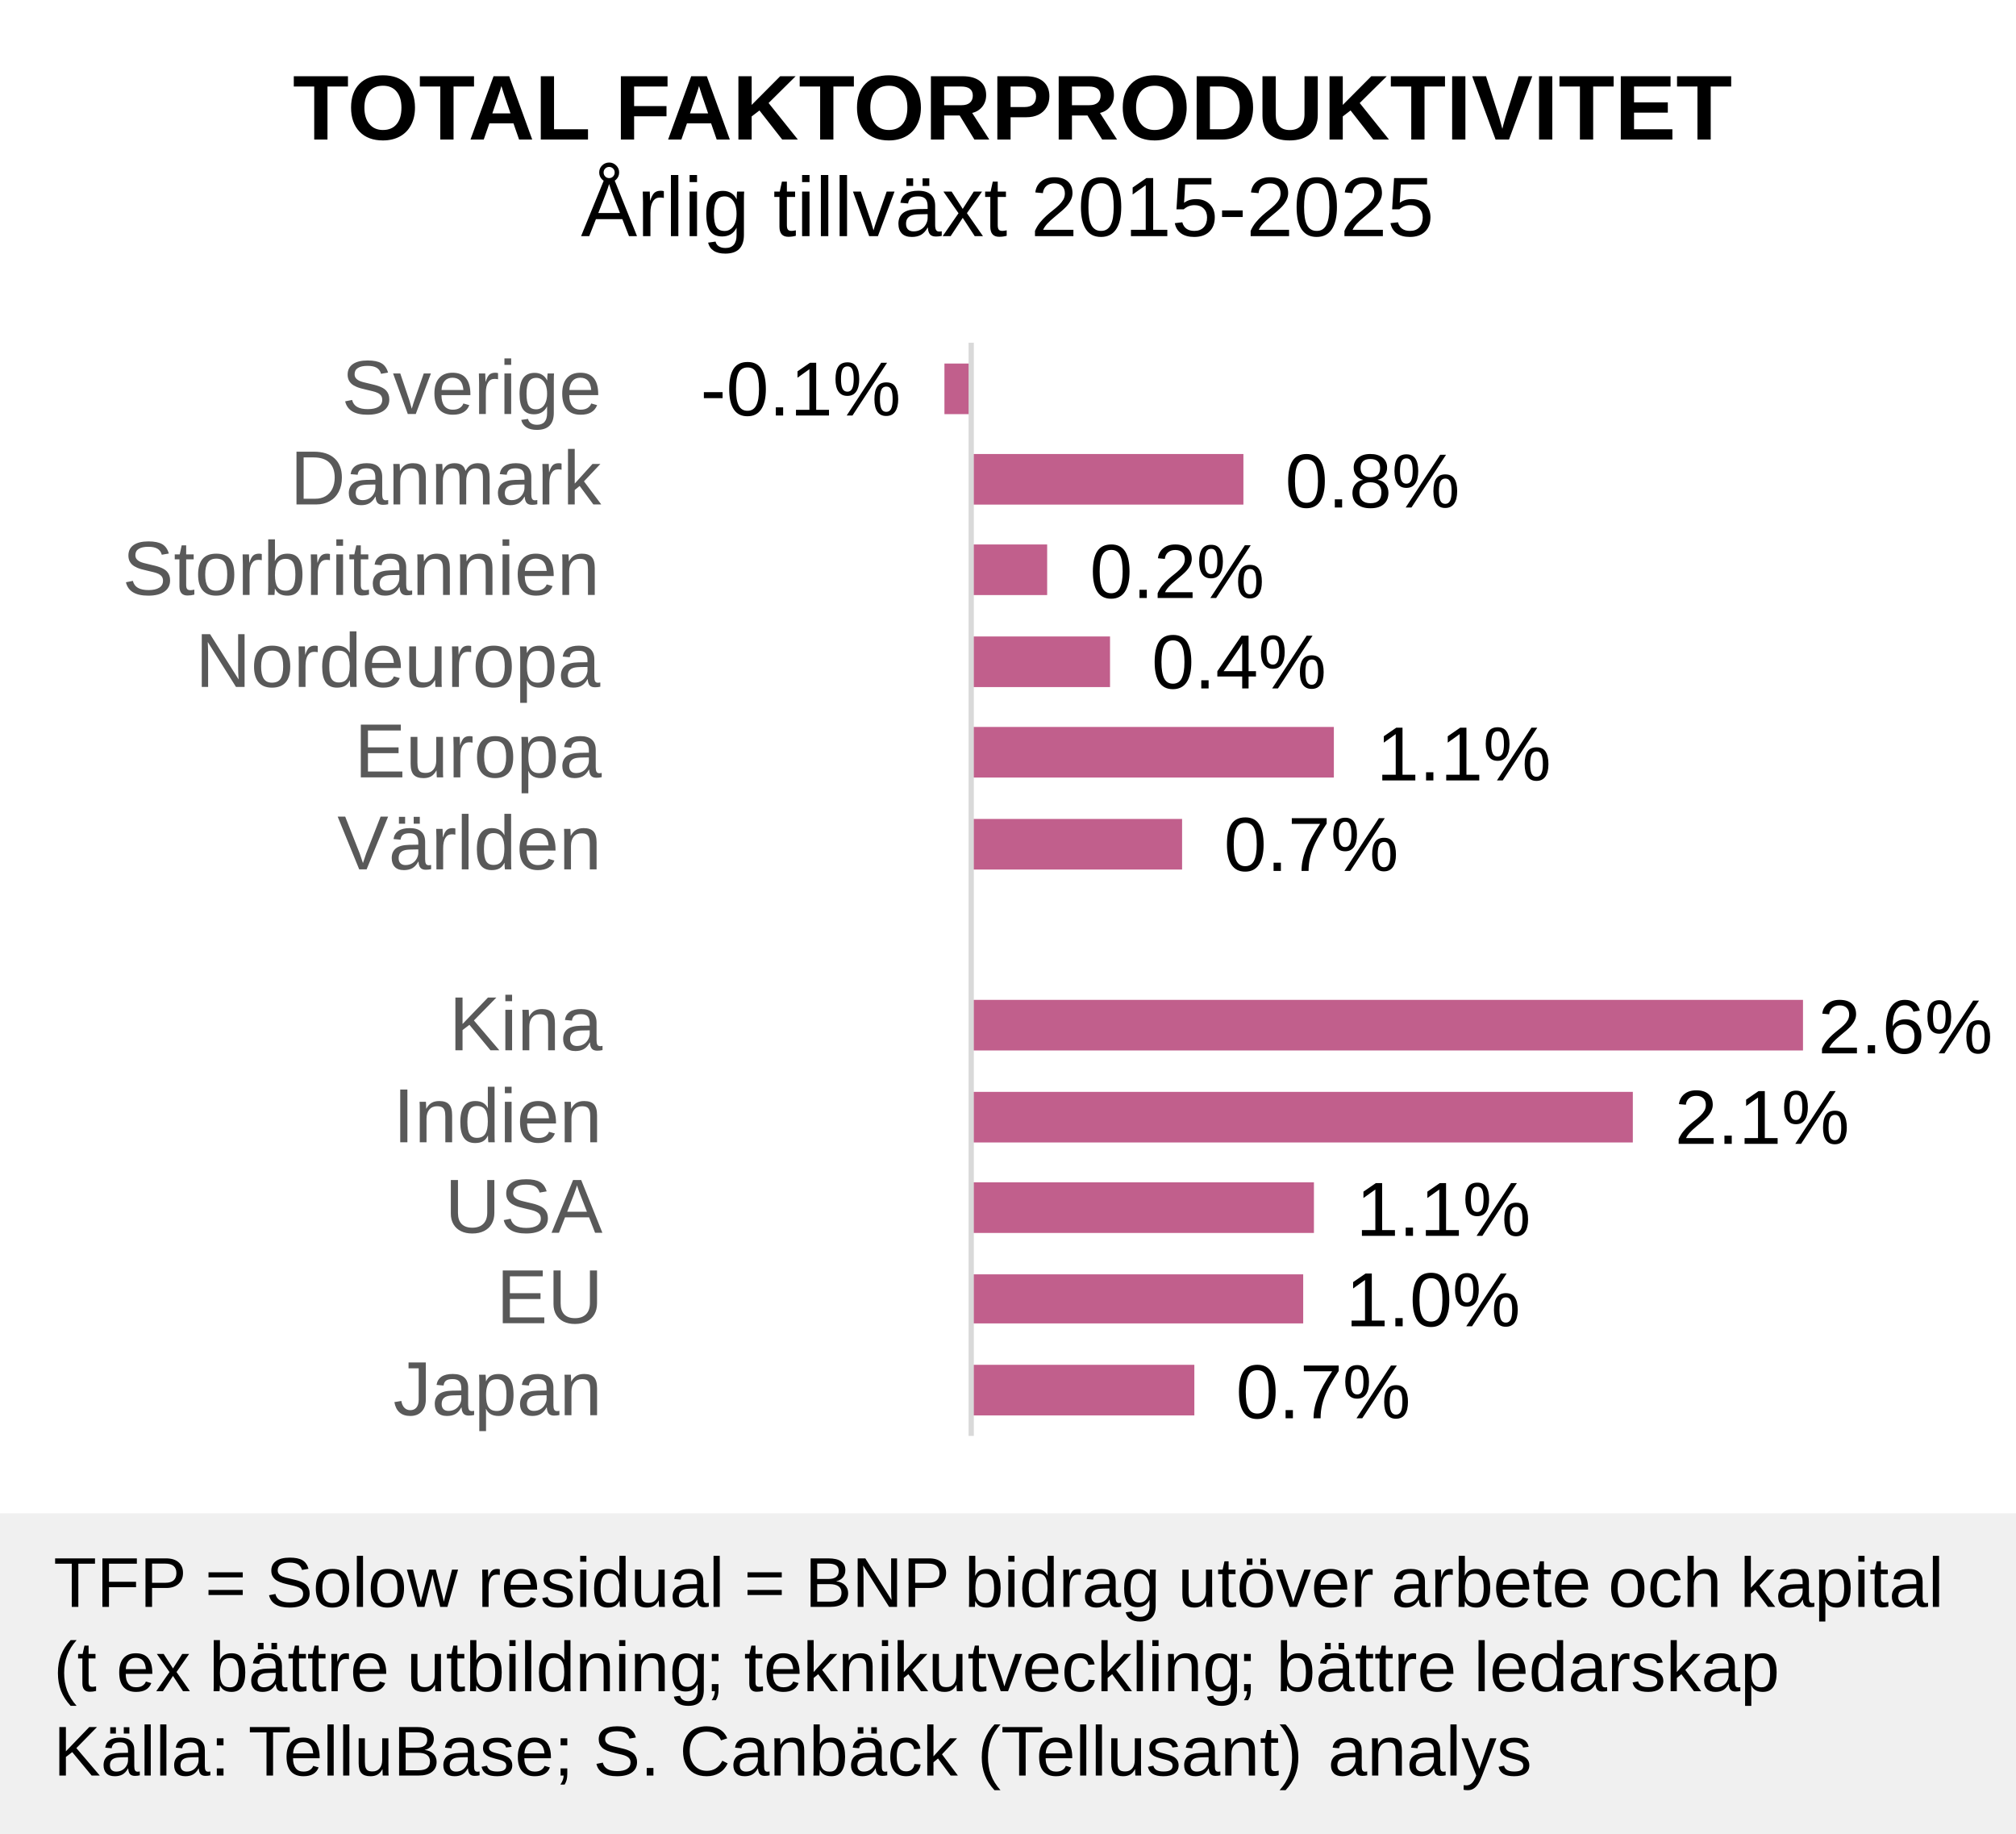
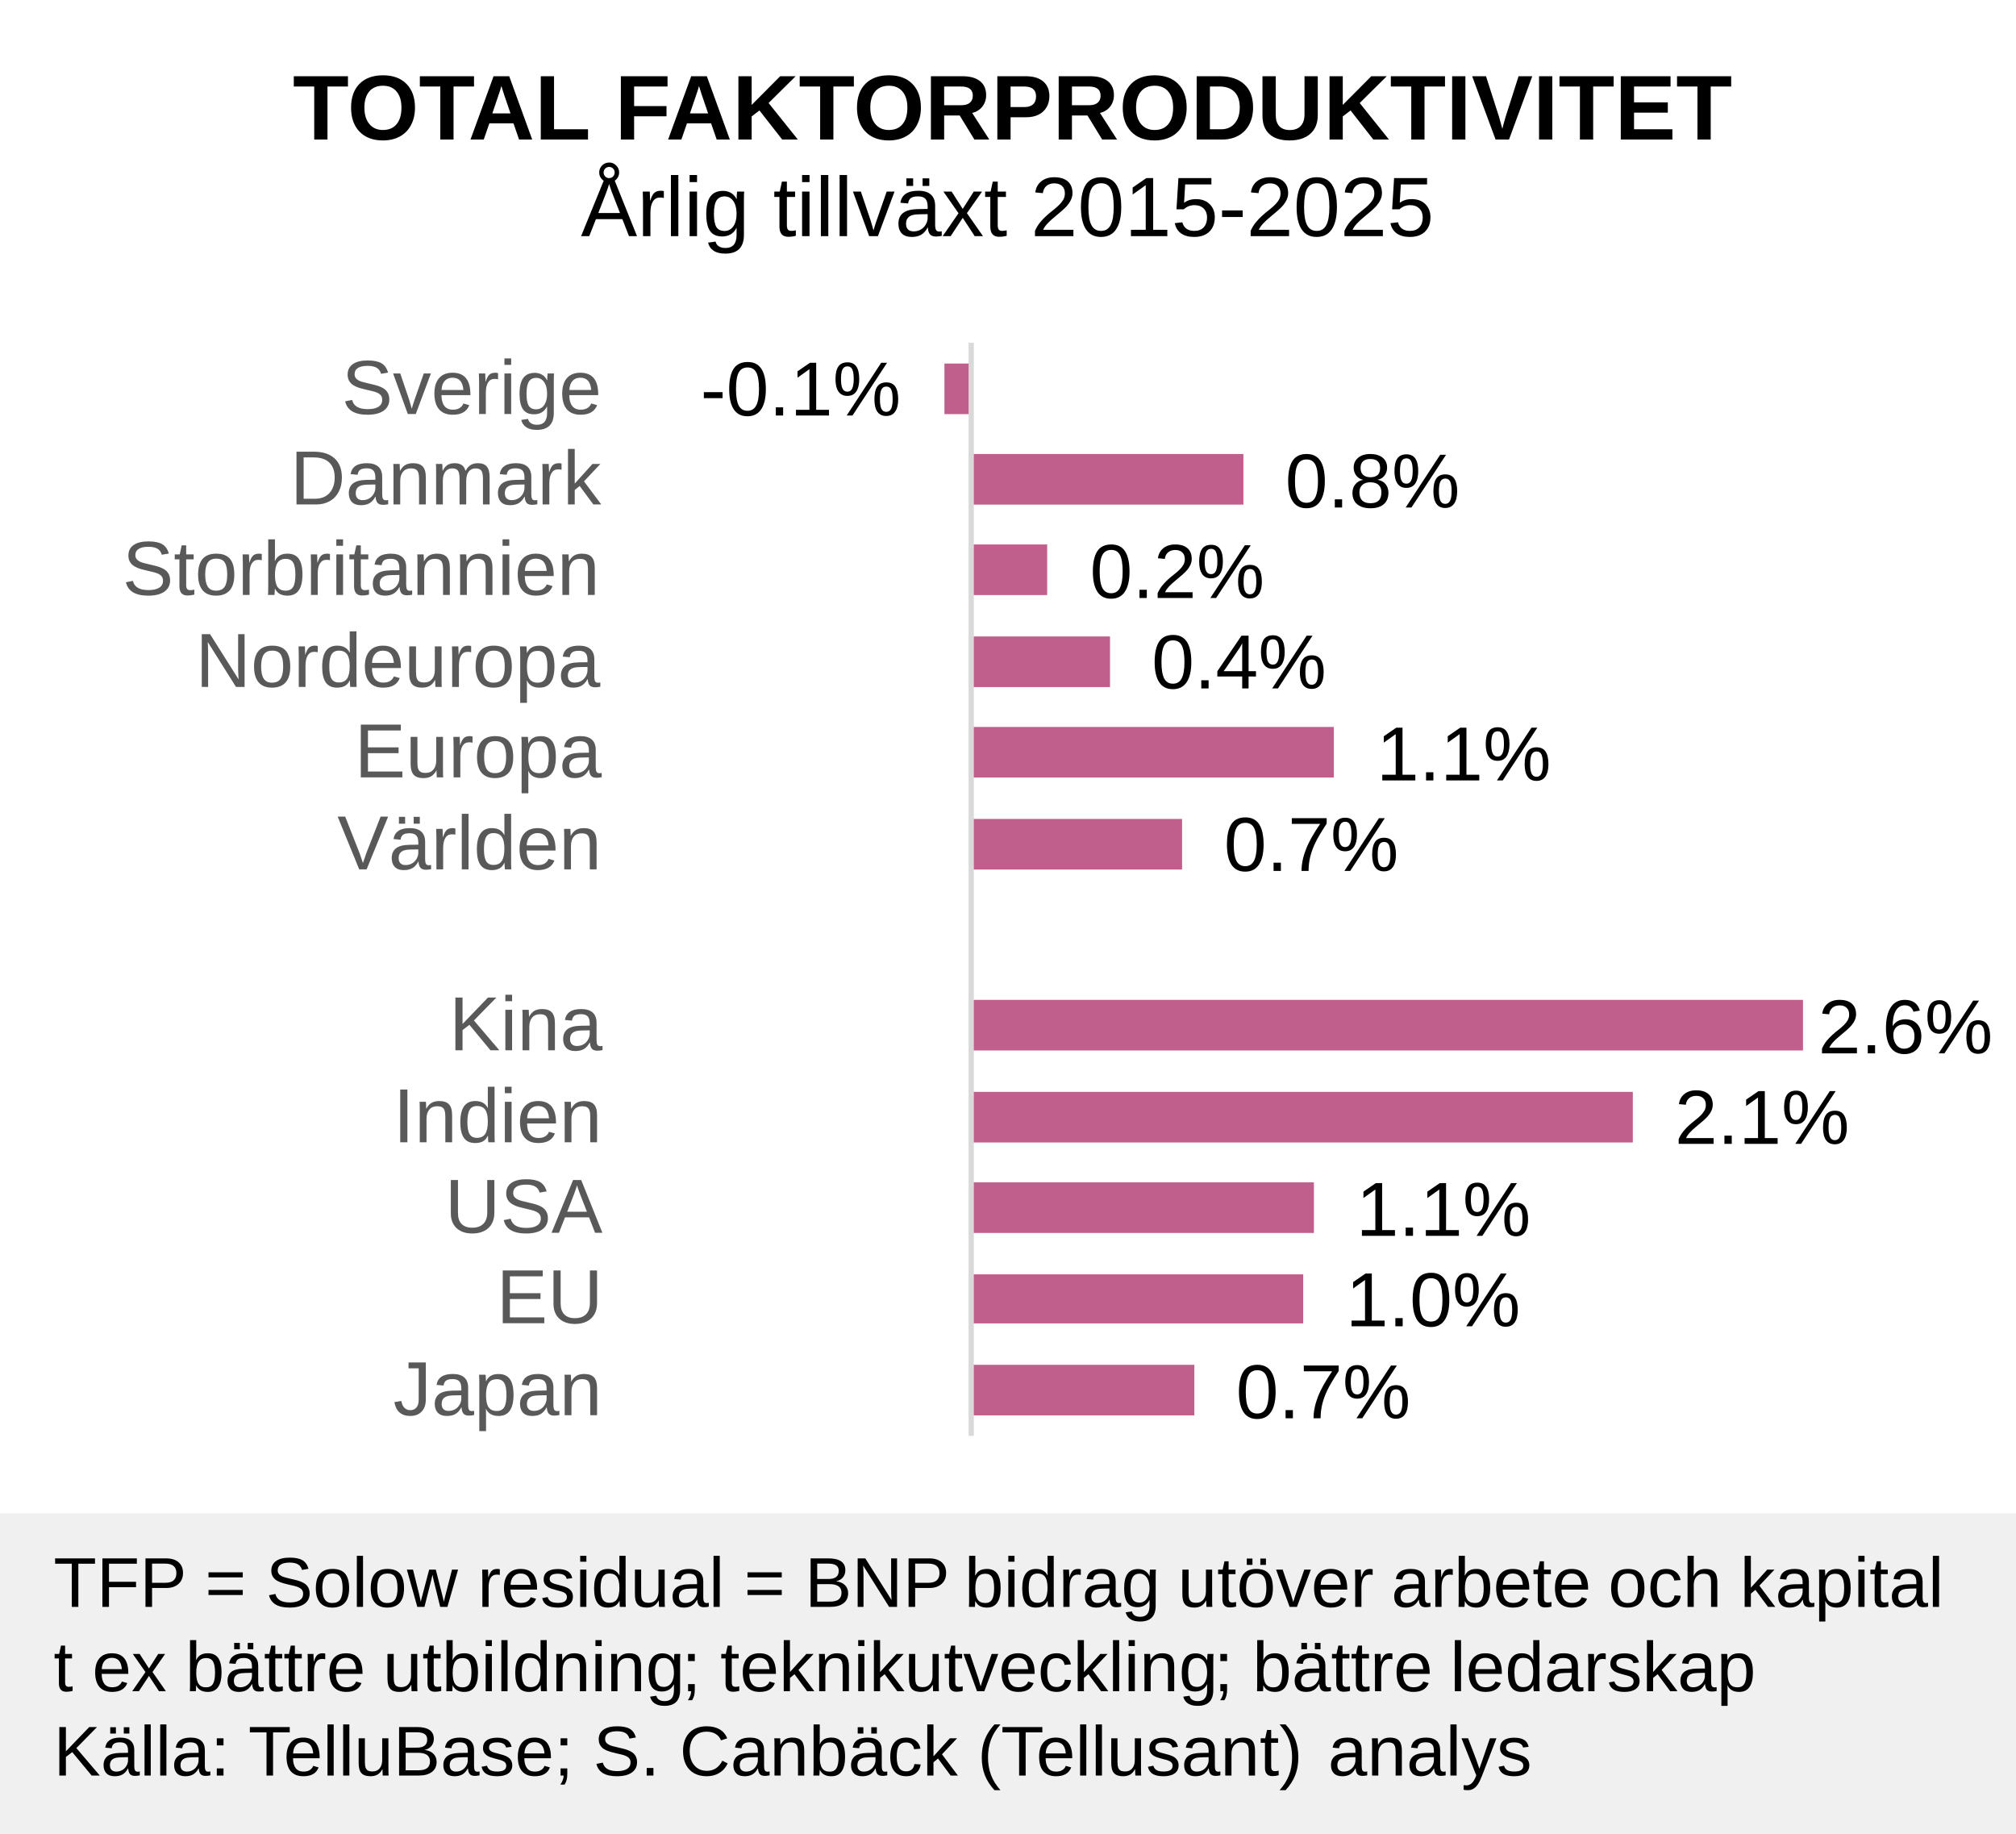
<svg xmlns="http://www.w3.org/2000/svg" width="1315" height="1196" xml:space="preserve" overflow="hidden">
  <defs>
    <clipPath id="clip0">
      <rect x="658" y="2760" width="1315" height="1196" />
    </clipPath>
  </defs>
  <g clip-path="url(#clip0)" transform="translate(-658 -2760)">
    <text font-family="Arial,Arial_MSFontService,sans-serif" font-weight="400" font-size="46" transform="matrix(1 0 0 1 692.924 3808)">TFP = Solow residual = BNP </text>
    <text font-family="Arial,Arial_MSFontService,sans-serif" font-weight="400" font-size="46" transform="matrix(1 0 0 1 1287.04 3808)">bidrag</text>
    <text font-family="Arial,Arial_MSFontService,sans-serif" font-weight="400" font-size="46" transform="matrix(1 0 0 1 1426.26 3808)">utöver</text>
    <text font-family="Arial,Arial_MSFontService,sans-serif" font-weight="400" font-size="46" transform="matrix(1 0 0 1 1565.48 3808)">arbete</text>
    <text font-family="Arial,Arial_MSFontService,sans-serif" font-weight="400" font-size="46" transform="matrix(1 0 0 1 1706.99 3808)">och </text>
    <text font-family="Arial,Arial_MSFontService,sans-serif" font-weight="400" font-size="46" transform="matrix(1 0 0 1 1792.92 3808)">kapital</text>
-     <text font-family="Arial,Arial_MSFontService,sans-serif" font-weight="400" font-size="46" transform="matrix(1 0 0 1 692.924 3863)">(t ex </text>
-     <text font-family="Arial,Arial_MSFontService,sans-serif" font-weight="400" font-size="46" transform="matrix(1 0 0 1 794.33 3863)">bättre</text>
-     <text font-family="Arial,Arial_MSFontService,sans-serif" font-weight="400" font-size="46" transform="matrix(1 0 0 1 923.237 3863)">utbildning</text>
-     <text font-family="Arial,Arial_MSFontService,sans-serif" font-weight="400" font-size="46" transform="matrix(1 0 0 1 1118.03 3863)">; </text>
-     <text font-family="Arial,Arial_MSFontService,sans-serif" font-weight="400" font-size="46" transform="matrix(1 0 0 1 1143.24 3863)">teknikutveckling</text>
-     <text font-family="Arial,Arial_MSFontService,sans-serif" font-weight="400" font-size="46" transform="matrix(1 0 0 1 1465.22 3863)">; </text>
-     <text font-family="Arial,Arial_MSFontService,sans-serif" font-weight="400" font-size="46" transform="matrix(1 0 0 1 1490.42 3863)">bättre</text>
-     <text font-family="Arial,Arial_MSFontService,sans-serif" font-weight="400" font-size="46" transform="matrix(1 0 0 1 1619.33 3863)">ledarskap</text>
+     <text font-family="Arial,Arial_MSFontService,sans-serif" font-weight="400" font-size="46" transform="matrix(1 0 0 1 692.924 3863)">t </text>
+     <text font-family="Arial,Arial_MSFontService,sans-serif" font-weight="400" font-size="46" transform="matrix(1 0 0 1 718.133 3863)">ex </text>
+     <text font-family="Arial,Arial_MSFontService,sans-serif" font-weight="400" font-size="46" transform="matrix(1 0 0 1 778.862 3863)">bättre</text>
+     <text font-family="Arial,Arial_MSFontService,sans-serif" font-weight="400" font-size="46" transform="matrix(1 0 0 1 907.768 3863)">utbildning</text>
+     <text font-family="Arial,Arial_MSFontService,sans-serif" font-weight="400" font-size="46" transform="matrix(1 0 0 1 1102.56 3863)">; </text>
+     <text font-family="Arial,Arial_MSFontService,sans-serif" font-weight="400" font-size="46" transform="matrix(1 0 0 1 1127.77 3863)">teknikutveckling</text>
+     <text font-family="Arial,Arial_MSFontService,sans-serif" font-weight="400" font-size="46" transform="matrix(1 0 0 1 1449.75 3863)">; </text>
+     <text font-family="Arial,Arial_MSFontService,sans-serif" font-weight="400" font-size="46" transform="matrix(1 0 0 1 1474.96 3863)">bättre</text>
+     <text font-family="Arial,Arial_MSFontService,sans-serif" font-weight="400" font-size="46" transform="matrix(1 0 0 1 1603.86 3863)">ledarskap</text>
    <text font-family="Arial,Arial_MSFontService,sans-serif" font-weight="400" font-size="46" transform="matrix(1 0 0 1 692.924 3918)">Källa: TelluBase; S. Canbäck (Tellusant) </text>
    <text font-family="Arial,Arial_MSFontService,sans-serif" font-weight="400" font-size="46" transform="matrix(1 0 0 1 1524.23 3918)">analys</text>
    <rect x="658" y="2760" width="1315" height="987" fill="#FFFFFF" />
    <g>
      <path d="M1437.05 3683.12 1291.04 3683.12 1291.04 3650.12 1437.05 3650.12ZM1508.05 3623.12 1291.04 3623.12 1291.04 3591.12 1508.05 3591.12ZM1515.05 3564.12 1291.04 3564.12 1291.04 3531.12 1515.05 3531.12ZM1723.06 3505.11 1291.04 3505.11 1291.04 3472.11 1723.06 3472.11ZM1834.06 3445.11 1291.04 3445.11 1291.04 3412.11 1834.06 3412.11ZM1429.05 3327.11 1291.04 3327.11 1291.04 3294.11 1429.05 3294.11ZM1528.05 3267.11 1291.04 3267.11 1291.04 3234.11 1528.05 3234.11ZM1382.05 3208.11 1291.04 3208.11 1291.04 3175.1 1382.05 3175.1ZM1341.04 3148.1 1291.04 3148.1 1291.04 3115.1 1341.04 3115.1ZM1469.05 3089.1 1291.04 3089.1 1291.04 3056.1 1469.05 3056.1ZM1274.04 3030.1 1291.04 3030.1 1291.04 2997.1 1274.04 2997.1Z" fill="#C15F8C" />
    </g>
    <g>
      <path d="M0 0 0 713" stroke="#D9D9D9" stroke-width="3.438" stroke-linejoin="round" stroke-miterlimit="10" fill="none" fill-rule="evenodd" transform="matrix(1 0 0 -1 1291.5 3696.5)" />
    </g>
    <g>
      <text font-family="Arial,Arial_MSFontService,sans-serif" font-weight="400" font-size="50" transform="matrix(1 0 0 1 1464.2 3685)">0.7%</text>
    </g>
    <g>
      <text font-family="Arial,Arial_MSFontService,sans-serif" font-weight="400" font-size="50" transform="matrix(1 0 0 1 1535.8 3625)">1.0%</text>
    </g>
    <g>
      <text font-family="Arial,Arial_MSFontService,sans-serif" font-weight="400" font-size="50" transform="matrix(1 0 0 1 1542.54 3566)">1.1%</text>
    </g>
    <g>
      <text font-family="Arial,Arial_MSFontService,sans-serif" font-weight="400" font-size="50" transform="matrix(1 0 0 1 1750.45 3506)">2.1%</text>
    </g>
    <g>
      <text font-family="Arial,Arial_MSFontService,sans-serif" font-weight="400" font-size="50" transform="matrix(1 0 0 1 1843.94 3447)">2.6%</text>
    </g>
    <g>
      <text font-family="Arial,Arial_MSFontService,sans-serif" font-weight="400" font-size="50" transform="matrix(1 0 0 1 1456.36 3328)">0.7%</text>
    </g>
    <g>
      <text font-family="Arial,Arial_MSFontService,sans-serif" font-weight="400" font-size="50" transform="matrix(1 0 0 1 1555.83 3269)">1.1%</text>
    </g>
    <g>
      <text font-family="Arial,Arial_MSFontService,sans-serif" font-weight="400" font-size="50" transform="matrix(1 0 0 1 1409.21 3209)">0.4%</text>
    </g>
    <g>
      <text font-family="Arial,Arial_MSFontService,sans-serif" font-weight="400" font-size="50" transform="matrix(1 0 0 1 1368.9 3150)">0.2%</text>
    </g>
    <g>
      <text font-family="Arial,Arial_MSFontService,sans-serif" font-weight="400" font-size="50" transform="matrix(1 0 0 1 1496.3 3091)">0.8%</text>
    </g>
    <g>
      <text font-family="Arial,Arial_MSFontService,sans-serif" font-weight="400" font-size="50" transform="matrix(1 0 0 1 1114.9 3031)">-</text>
    </g>
    <g>
      <text font-family="Arial,Arial_MSFontService,sans-serif" font-weight="400" font-size="50" transform="matrix(1 0 0 1 1131.69 3031)">0.1%</text>
    </g>
    <g>
      <text fill="#595959" font-family="Arial,Arial_MSFontService,sans-serif" font-weight="400" font-size="50" transform="matrix(1 0 0 1 914.456 3683)">Japan</text>
    </g>
    <g>
      <text fill="#595959" font-family="Arial,Arial_MSFontService,sans-serif" font-weight="400" font-size="50" transform="matrix(1 0 0 1 981.83 3623)">EU</text>
    </g>
    <g>
      <text fill="#595959" font-family="Arial,Arial_MSFontService,sans-serif" font-weight="400" font-size="50" transform="matrix(1 0 0 1 948.211 3564)">USA</text>
    </g>
    <g>
      <text fill="#595959" font-family="Arial,Arial_MSFontService,sans-serif" font-weight="400" font-size="50" transform="matrix(1 0 0 1 914.455 3505)">Indien</text>
    </g>
    <g>
      <text fill="#595959" font-family="Arial,Arial_MSFontService,sans-serif" font-weight="400" font-size="50" transform="matrix(1 0 0 1 950.939 3445)">Kina</text>
    </g>
    <g>
      <text fill="#595959" font-family="Arial,Arial_MSFontService,sans-serif" font-weight="400" font-size="50" transform="matrix(1 0 0 1 878.041 3327)">Världen</text>
    </g>
    <g>
      <text fill="#595959" font-family="Arial,Arial_MSFontService,sans-serif" font-weight="400" font-size="50" transform="matrix(1 0 0 1 889.247 3267)">Europa</text>
    </g>
    <g>
      <text fill="#595959" font-family="Arial,Arial_MSFontService,sans-serif" font-weight="400" font-size="50" transform="matrix(1 0 0 1 785.503 3208)">Nordeuropa</text>
    </g>
    <g>
      <text fill="#595959" font-family="Arial,Arial_MSFontService,sans-serif" font-weight="400" font-size="50" transform="matrix(1 0 0 1 737.882 3148)">Storbritannien</text>
    </g>
    <g>
      <text fill="#595959" font-family="Arial,Arial_MSFontService,sans-serif" font-weight="400" font-size="50" transform="matrix(1 0 0 1 847.286 3089)">Danmark</text>
    </g>
    <g>
      <text fill="#595959" font-family="Arial,Arial_MSFontService,sans-serif" font-weight="400" font-size="50" transform="matrix(1 0 0 1 880.882 3030)">Sverige</text>
    </g>
    <g>
      <text font-family="Arial,Arial_MSFontService,sans-serif" font-weight="700" font-size="60" transform="matrix(1 0 0 1 848.964 2851)">TOTAL FAKTORPRODUKTIVITET</text>
    </g>
    <g>
      <text font-family="Arial,Arial_MSFontService,sans-serif" font-weight="400" font-size="55" transform="matrix(1 0 0 1 1036.93 2914)">Årlig tillväxt 2015</text>
    </g>
    <g>
      <text font-family="Arial,Arial_MSFontService,sans-serif" font-weight="400" font-size="55" transform="matrix(1 0 0 1 1452.7 2914)">-</text>
    </g>
    <g>
      <text font-family="Arial,Arial_MSFontService,sans-serif" font-weight="400" font-size="55" transform="matrix(1 0 0 1 1471.01 2914)">2025</text>
    </g>
  </g>
</svg>
